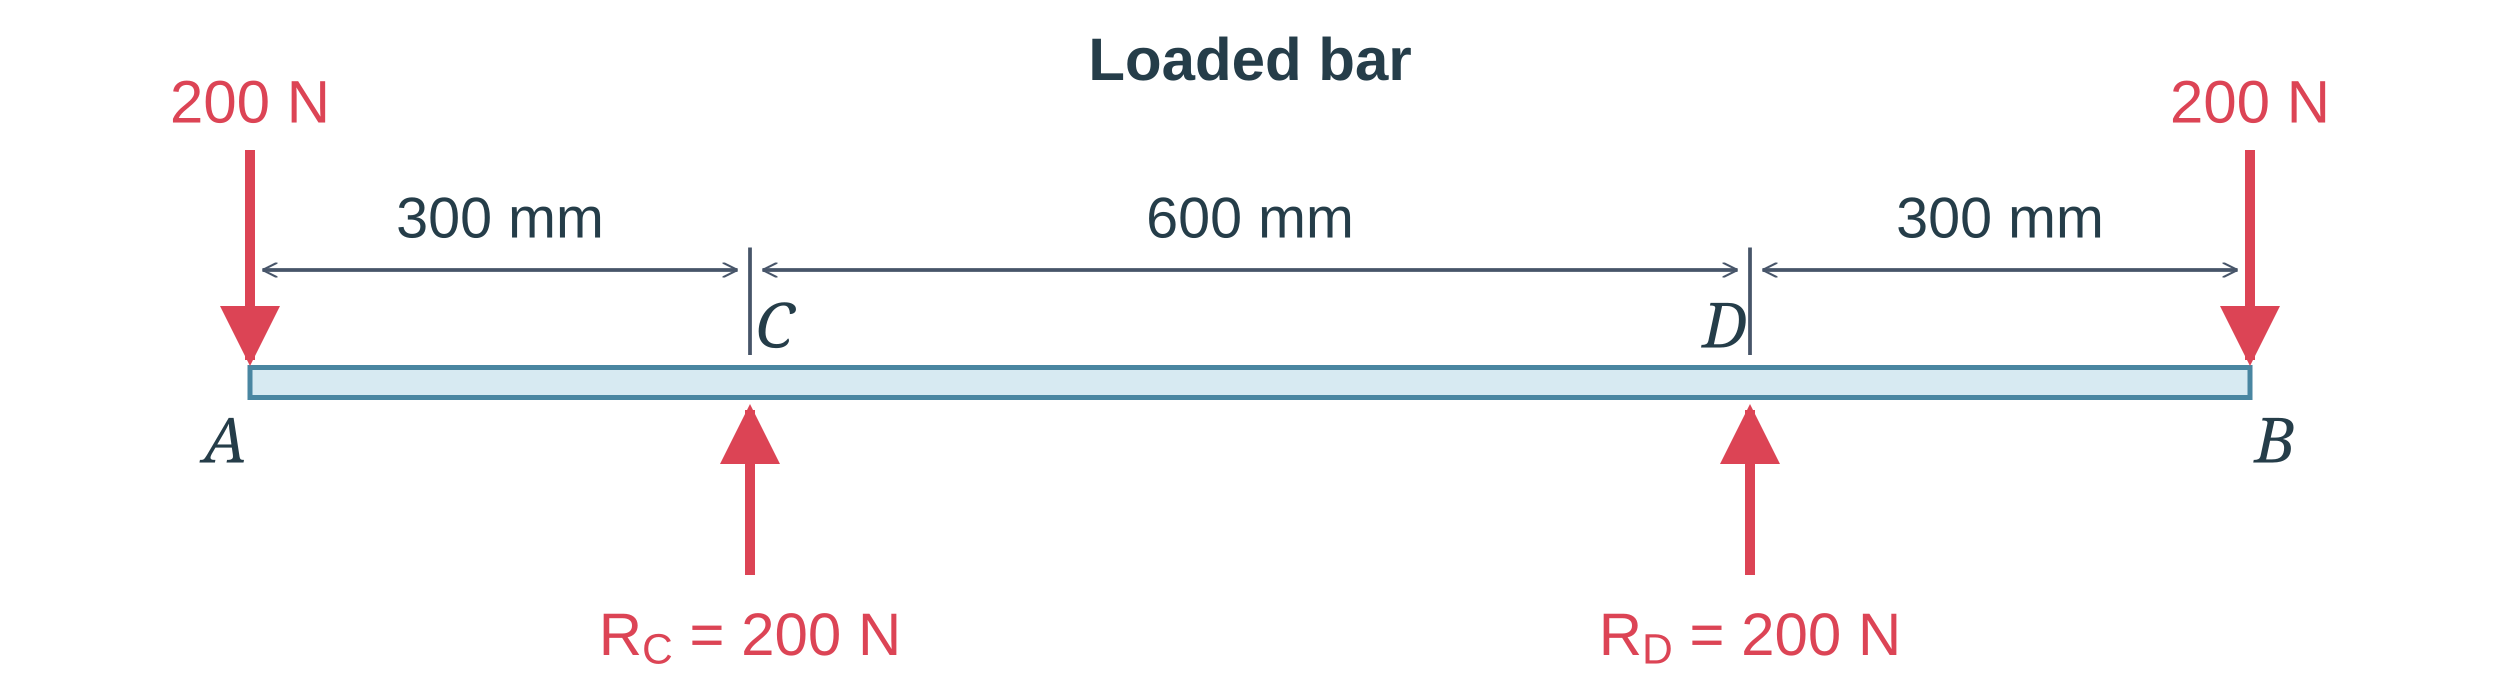
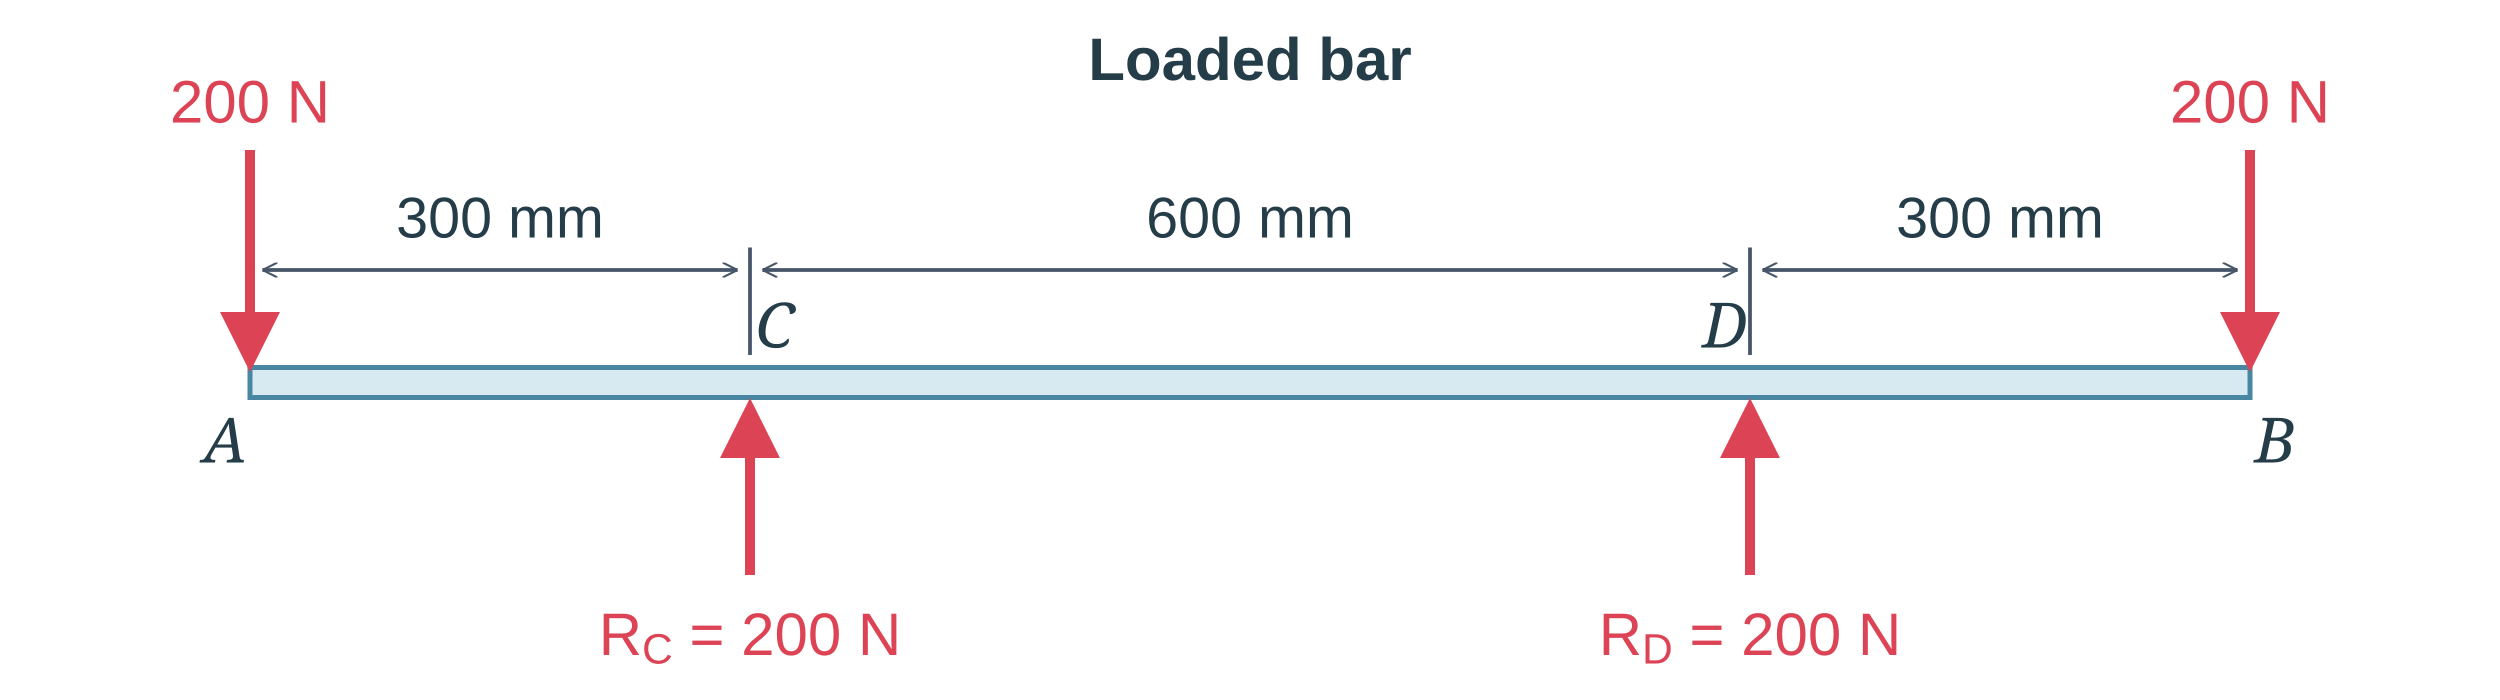
<svg xmlns="http://www.w3.org/2000/svg" viewBox="0 0 1000 280" role="img" aria-labelledby="title desc">
  <defs>
-     <marker id="forceArrow" viewBox="0 0 10 10" refX="9" refY="5" markerWidth="6" markerHeight="6" orient="auto">
-       <path d="M0 0 L10 5 L0 10Z" fill="#dc4455" />
+     <marker id="forceArrow" viewBox="0 0 10 10" refX="8" refY="5" markerWidth="6" markerHeight="6" orient="auto">
+       <path d="M0 0 L10 5 L0 10Z" fill="#dc4455" stroke="none" />
    </marker>
    <marker id="dimArrow" viewBox="0 0 10 10" refX="10" refY="5" markerWidth="4" markerHeight="4" orient="auto-start-reverse">
      <path d="M0 0 L10 5 L0 10" fill="none" stroke="#475569" stroke-width="1.4" />
    </marker>
  </defs>
  <rect width="1000" height="280" fill="white" />
  <g font-family="Arial, Helvetica, sans-serif" font-size="24" fill="#253d49">
    <text x="500" y="32" text-anchor="middle" font-weight="700">Loaded bar</text>
  </g>
  <rect x="100" y="147" width="800" height="12" fill="#d7eaf2" stroke="#4986a1" stroke-width="2" />
  <g fill="none" stroke="#475569" stroke-width="1.5">
    <path d="M100 99 V142 M300 99 V142 M700 99 V142 M900 99 V142" />
    <path d="M105 108 H295" marker-start="url(#dimArrow)" marker-end="url(#dimArrow)" />
    <path d="M305 108 H695" marker-start="url(#dimArrow)" marker-end="url(#dimArrow)" />
    <path d="M705 108 H895" marker-start="url(#dimArrow)" marker-end="url(#dimArrow)" />
  </g>
  <g font-family="Arial, Helvetica, sans-serif" font-size="23" text-anchor="middle" fill="#253d49">
    <text x="200" y="95">300 mm</text>
    <text x="500" y="95">600 mm</text>
    <text x="800" y="95">300 mm</text>
  </g>
  <g stroke="#dc4455" stroke-width="4" fill="none" marker-end="url(#forceArrow)">
    <path d="M100 60 V144" />
    <path d="M900 60 V144" />
    <path d="M300 230 V164" />
    <path d="M700 230 V164" />
  </g>
  <g font-family="Arial, Helvetica, sans-serif" font-size="24" fill="#dc4455" text-anchor="middle">
    <text x="100" y="49">200 N</text>
    <text x="900" y="49">200 N</text>
    <text x="300" y="262">R<tspan baseline-shift="sub" font-size="17">C</tspan> = 200 N</text>
    <text x="700" y="262">R<tspan baseline-shift="sub" font-size="17">D</tspan> = 200 N</text>
  </g>
  <g font-family="Georgia, serif" font-style="italic" font-size="25" fill="#253d49" text-anchor="middle">
    <text x="90" y="185">A</text>
    <text x="310" y="139">C</text>
    <text x="690" y="139">D</text>
    <text x="910" y="185">B</text>
  </g>
</svg>
